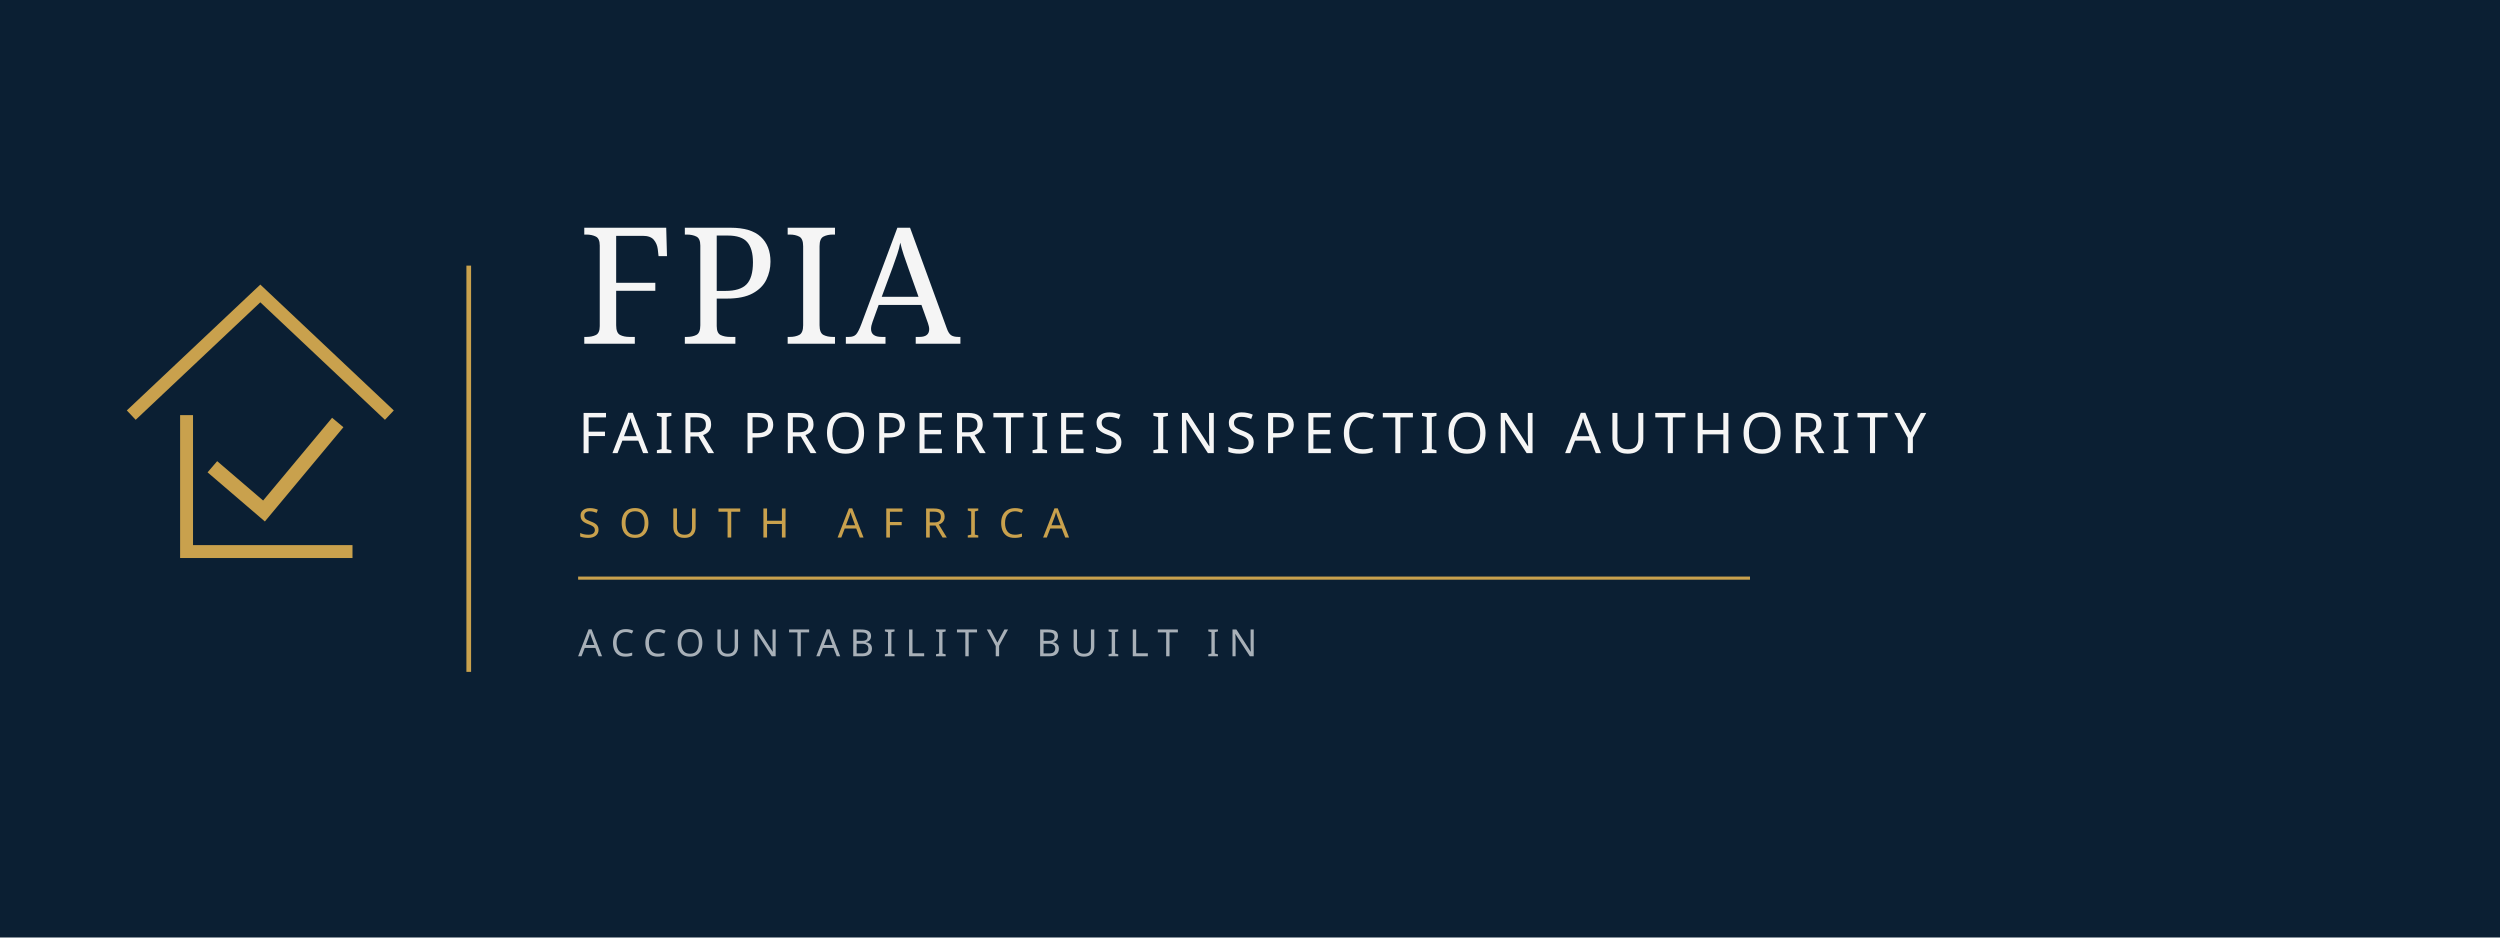
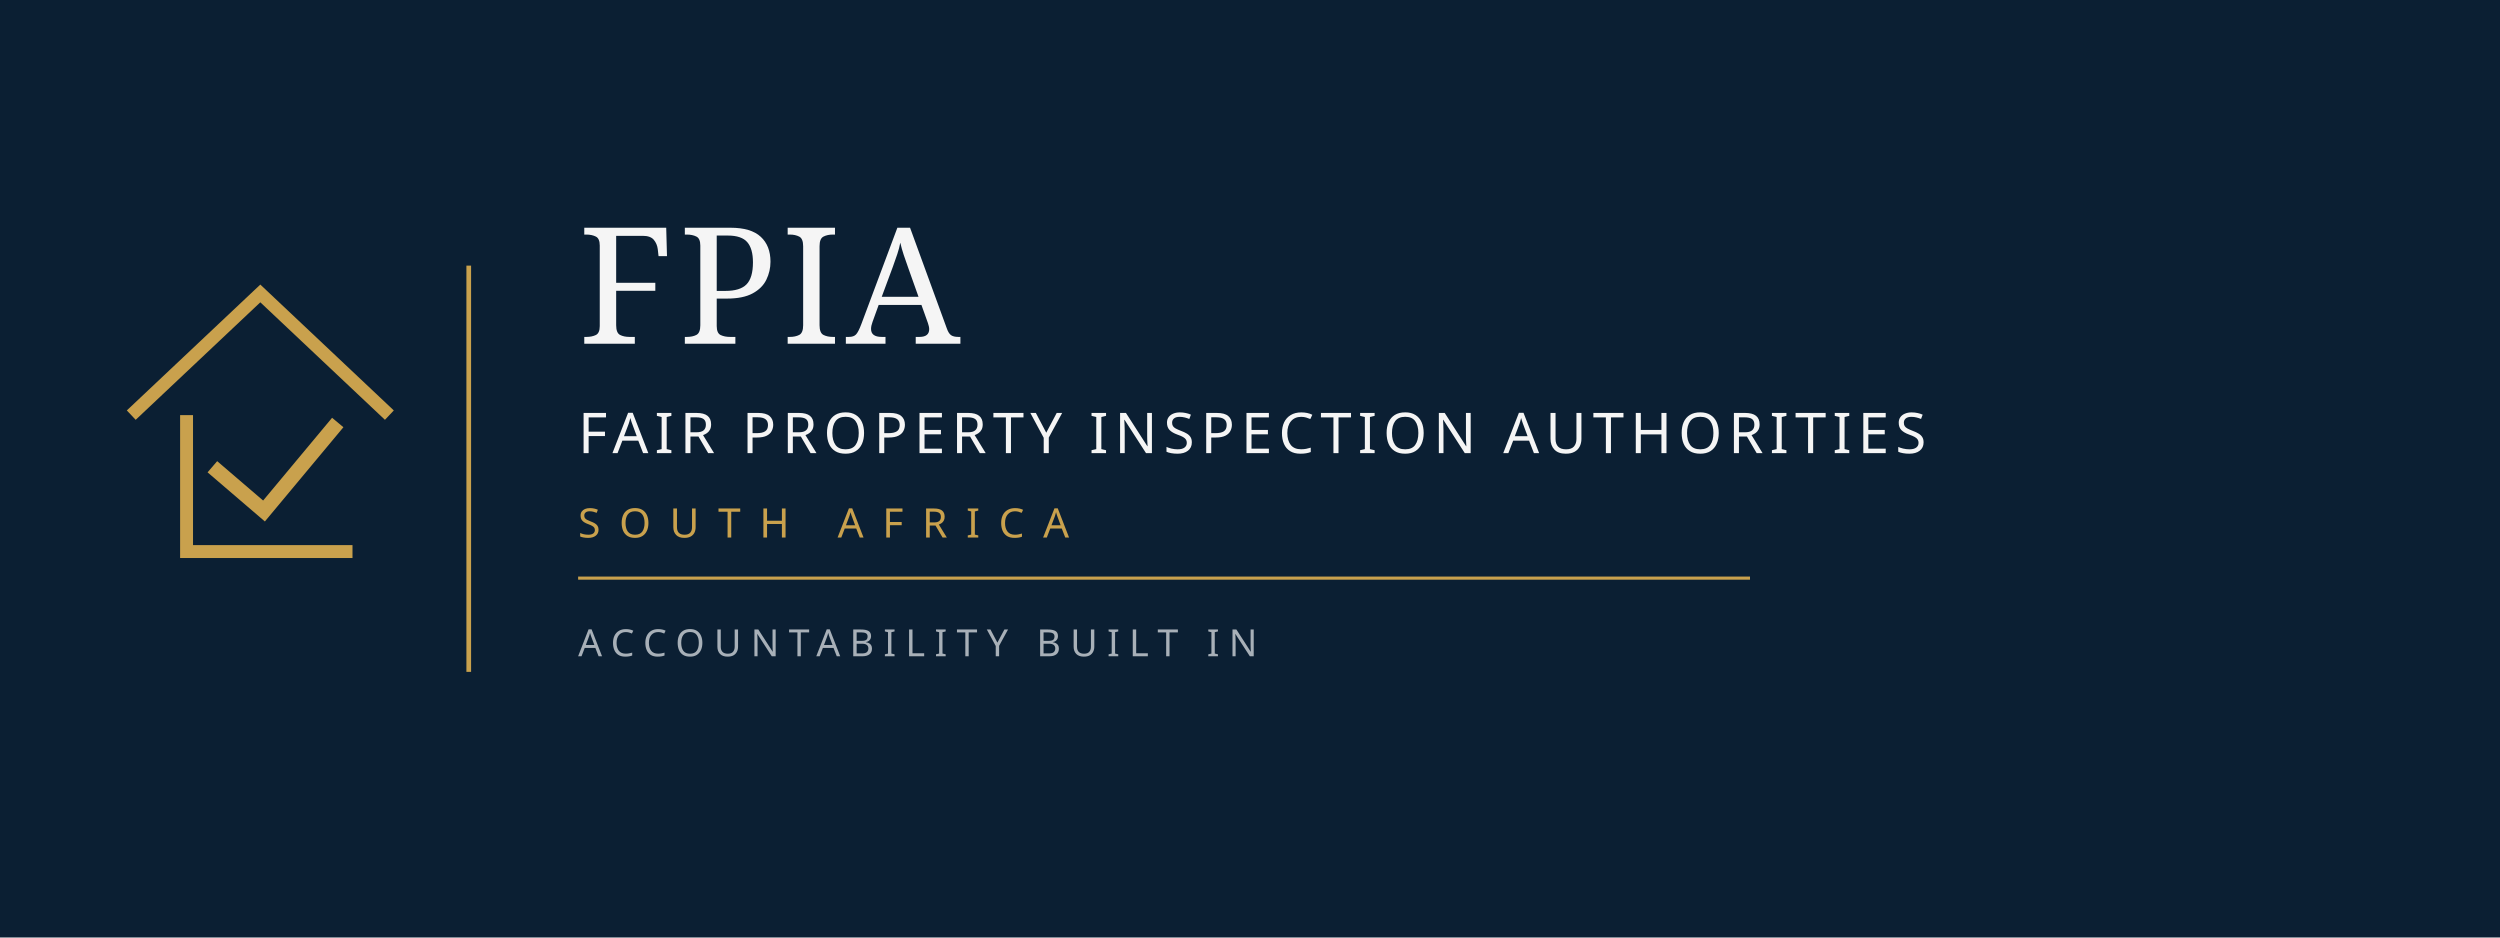
<svg xmlns="http://www.w3.org/2000/svg" width="800" height="300" viewBox="0 0 800 300">
  <rect width="800" height="300" fill="#0B1F33" />
  <g stroke="#C9A14D" stroke-width="3.5" fill="none" transform="translate(42,88) scale(1.18)">
    <path d="M0 38 L35 5 L70 38" />
    <path d="M15 38 L15 75 L60 75" />
    <path d="M22 52 L36 64 L56 40" stroke-width="4" />
  </g>
  <line x1="150" y1="85" x2="150" y2="215" stroke="#C9A14D" stroke-width="1.5" />
  <text x="185" y="110" fill="#F5F5F5" font-size="52" font-family="serif" letter-spacing="1.5">
  FPIA
  </text>
  <text x="185" y="145" fill="#F5F5F5" font-size="18" font-family="sans-serif" letter-spacing="2">
-   FAIR PROPERTIES INSPECTION AUTHORITY
+   FAIR PROPERTY INSPECTION AUTHORITIES
  </text>
  <text x="185" y="172" fill="#C9A14D" font-size="13" font-family="sans-serif" letter-spacing="6">
  SOUTH AFRICA
  </text>
  <line x1="185" y1="185" x2="560" y2="185" stroke="#C9A14D" stroke-width="1" />
  <text x="185" y="210" fill="#A8B0B8" font-size="12" font-family="sans-serif" letter-spacing="3">
  ACCOUNTABILITY BUILT IN
  </text>
</svg>
